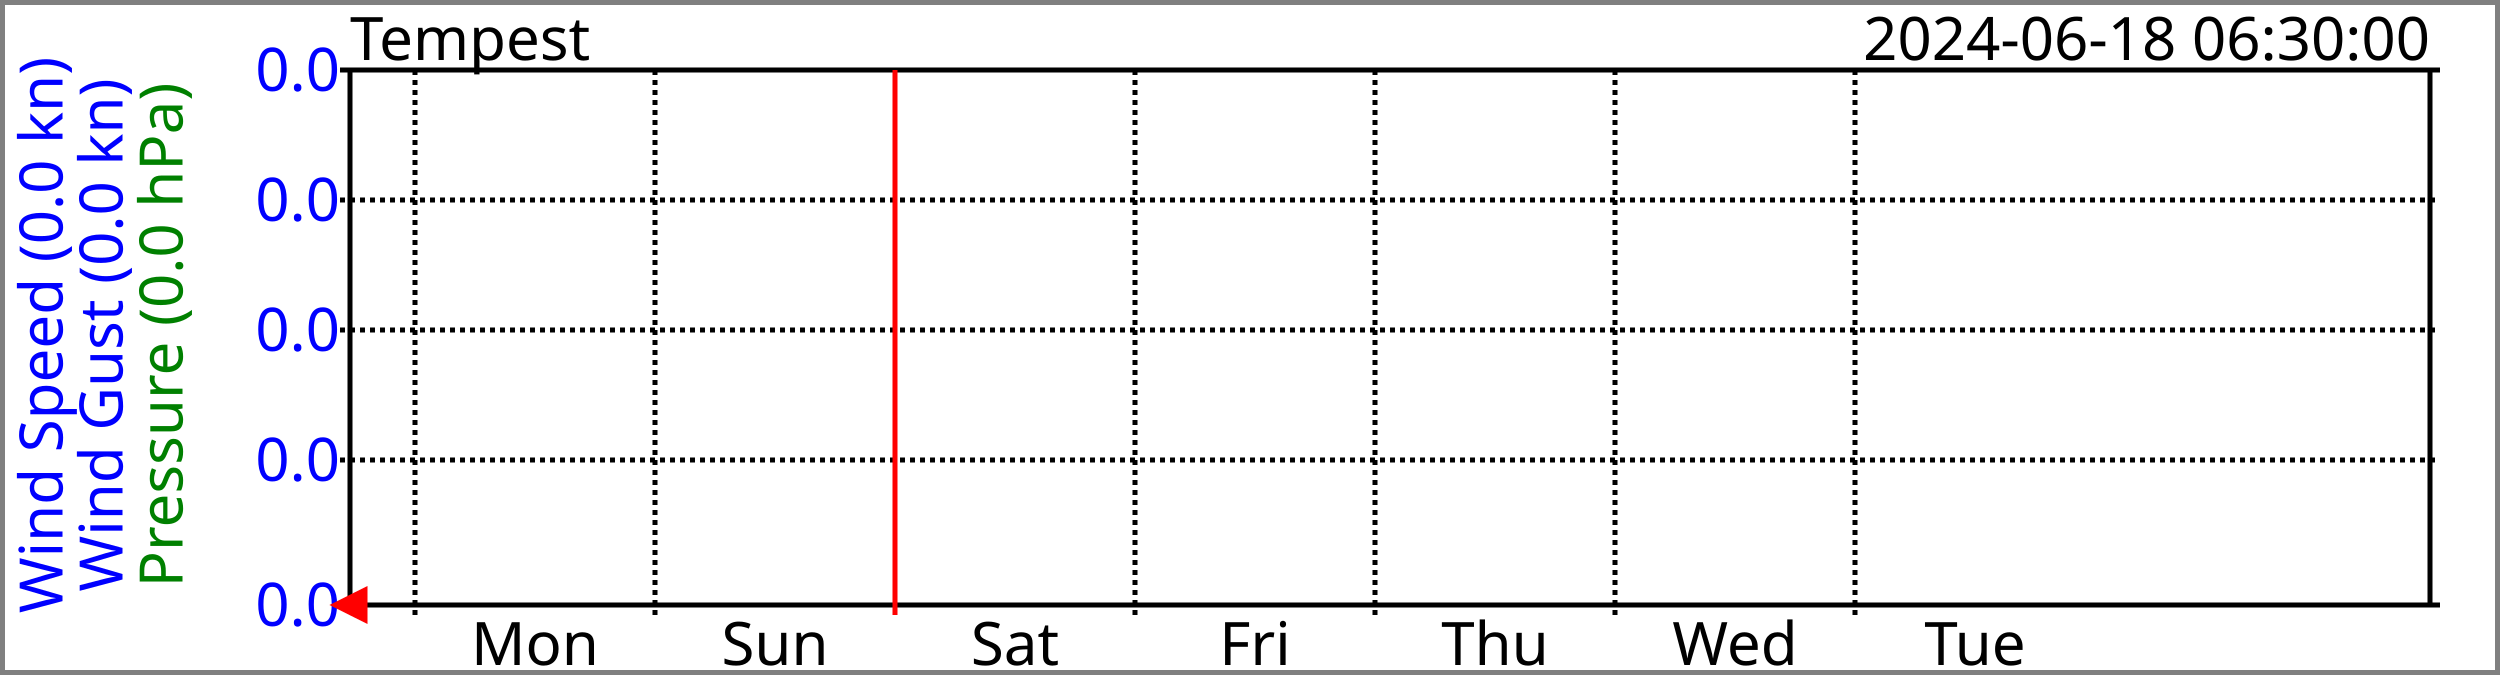
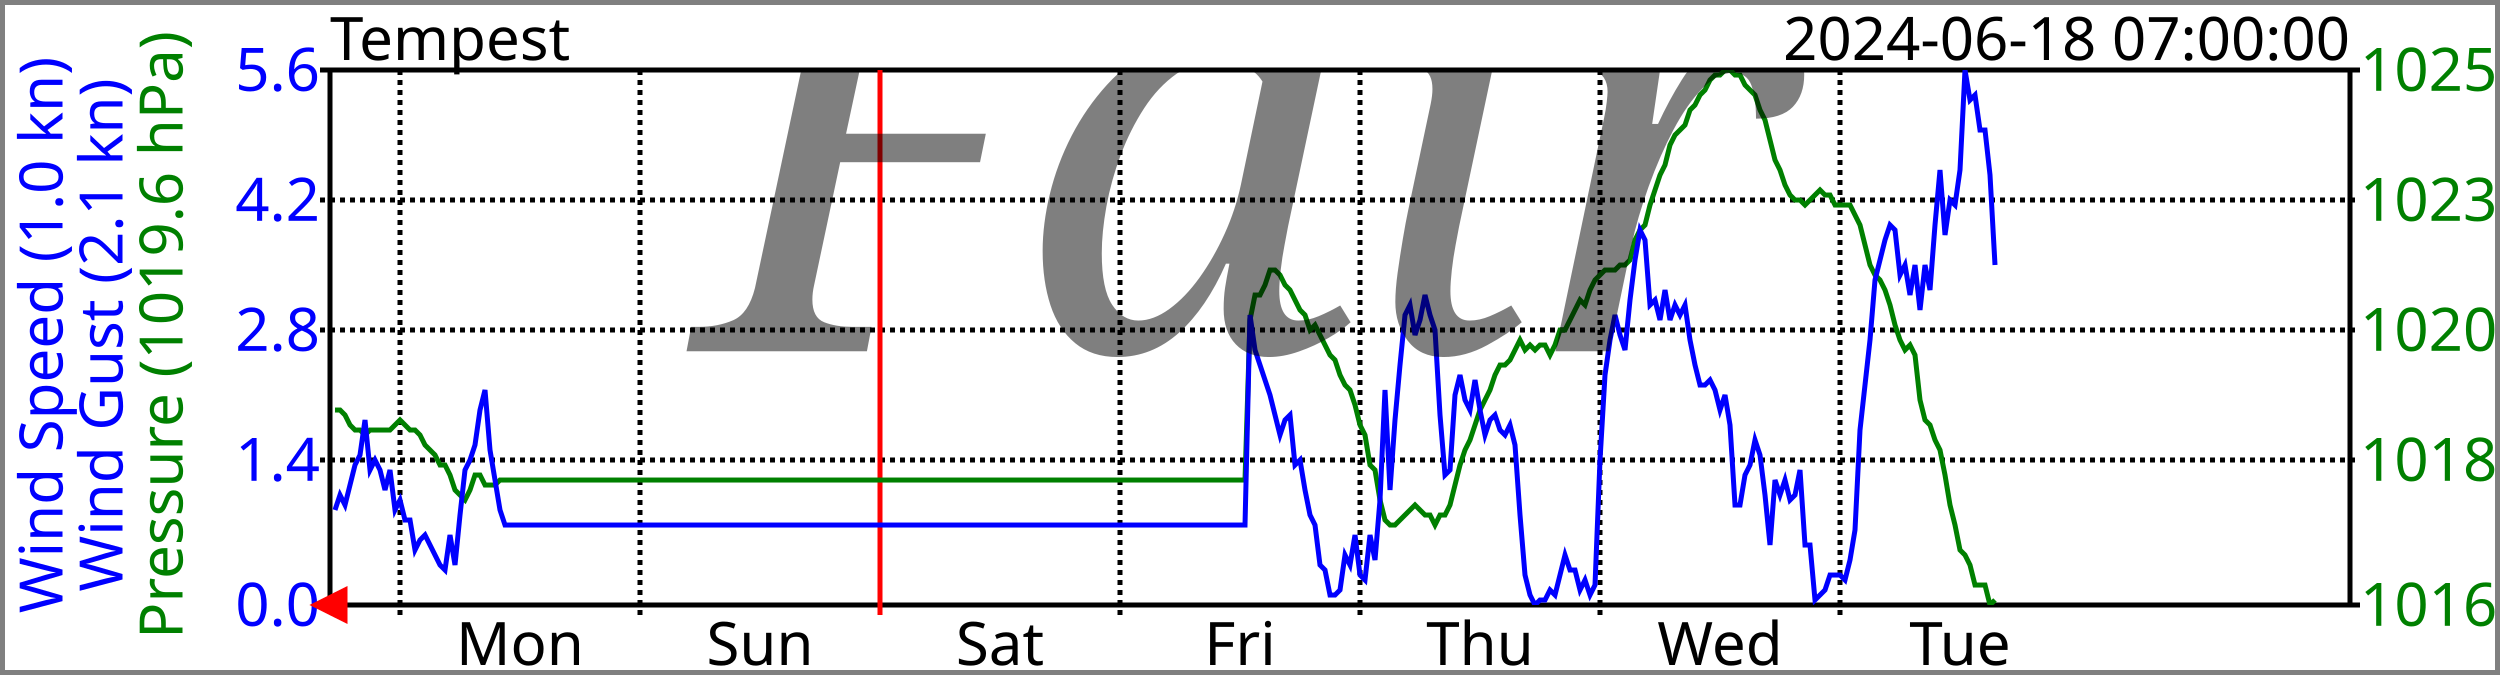
<svg xmlns="http://www.w3.org/2000/svg" width="500" height="135">
  <clipPath id="GraphRegion">
-     <polygon points="70,14 486,14 486,121 70,121" />
+     <polygon points="66,14 470,14 470,121 66,121" />
  </clipPath>
  <style>
		text { font-family: sans-serif; font-size: 12px; fill: black; }
		line { stroke: black; }
		polygon { fill-opacity: 0.5; }
- 		.barometer-label { font-family: Georgia, serif; font-style: italic; font-size: 2147483647px; opacity: 0.5; clip-path: url(#GraphRegion); text-anchor: middle; dominant-baseline: middle; }
+ 		.barometer-label { font-family: Georgia, serif; font-style: italic; font-size: 116px; opacity: 0.5; clip-path: url(#GraphRegion); text-anchor: middle; dominant-baseline: middle; }
	</style>
  <rect style="fill-opacity:0;stroke:grey;stroke-width:2" width="500" height="135" />
-   <text x="70" y="12">Tempest</text>
-   <text style="text-anchor:end" x="486" y="12">2024-06-18 06:30:00</text>
-   <text style="fill:blue;text-anchor:middle" x="12" y="50%" transform="rotate(270 12,67)">Wind Speed (0.0 kn)</text>
-   <text style="fill:blue;text-anchor:middle" x="24" y="50%" transform="rotate(270 24,67)">Wind Gust (0.0 kn)</text>
-   <text style="fill:green;text-anchor:middle" x="36" y="50%" transform="rotate(270 36,67)">Pressure (0.0 hPa)</text>
-   <line x1="68" y1="14" x2="488" y2="14" />
-   <text style="fill:blue;text-anchor:end;dominant-baseline:middle" x="68" y="14">0.0</text>
-   <line style="stroke-dasharray:1" x1="68" y1="40" x2="488" y2="40" />
-   <text style="fill:blue;text-anchor:end;dominant-baseline:middle" x="68" y="40">0.0</text>
-   <line style="stroke-dasharray:1" x1="68" y1="66" x2="488" y2="66" />
-   <text style="fill:blue;text-anchor:end;dominant-baseline:middle" x="68" y="66">0.0</text>
-   <line style="stroke-dasharray:1" x1="68" y1="92" x2="488" y2="92" />
-   <text style="fill:blue;text-anchor:end;dominant-baseline:middle" x="68" y="92">0.0</text>
-   <line x1="68" y1="121" x2="488" y2="121" />
-   <text style="fill:blue;text-anchor:end;dominant-baseline:middle" x="68" y="121">0.0</text>
-   <line x1="70" y1="14" x2="70" y2="121" />
-   <line style="stroke-dasharray:1" x1="83" y1="14" x2="83" y2="123" />
-   <text style="text-anchor:middle" x="107" y="133">Mon</text>
-   <line style="stroke-dasharray:1" x1="131" y1="14" x2="131" y2="123" />
-   <text style="text-anchor:middle" x="155" y="133">Sun</text>
-   <line style="stroke:red" x1="179" y1="14" x2="179" y2="123" />
-   <text style="text-anchor:middle" x="203" y="133">Sat</text>
-   <line style="stroke-dasharray:1" x1="227" y1="14" x2="227" y2="123" />
-   <text style="text-anchor:middle" x="251" y="133">Fri</text>
-   <line style="stroke-dasharray:1" x1="275" y1="14" x2="275" y2="123" />
-   <text style="text-anchor:middle" x="299" y="133">Thu</text>
-   <line style="stroke-dasharray:1" x1="323" y1="14" x2="323" y2="123" />
-   <text style="text-anchor:middle" x="347" y="133">Wed</text>
-   <line style="stroke-dasharray:1" x1="371" y1="14" x2="371" y2="123" />
-   <text style="text-anchor:middle" x="395" y="133">Tue</text>
-   <line x1="486" y1="14" x2="486" y2="121" />
-   <polygon style="fill:red;stroke:red;fill-opacity:1;" points="67,121 73,118 73,124" />
-   <polyline style="fill:none;stroke:blue;clip-path:url(#GraphRegion)" points="71,0 72,0 73,0 74,0 75,0 76,0 77,0 78,0 79,0 80,0 81,0 82,0 83,0 84,0 85,0 86,2147483647 87,2147483647 88,2147483647 89,2147483647 90,2147483647 91,2147483647 92,2147483647 93,2147483647 94,2147483647 95,2147483647 96,2147483647 97,2147483647 98,2147483647 99,2147483647 100,2147483647 101,2147483647 102,2147483647 103,2147483647 104,2147483647 105,2147483647 106,2147483647 107,2147483647 108,2147483647 109,2147483647 110,2147483647 111,2147483647 112,2147483647 113,2147483647 114,2147483647 115,2147483647 116,2147483647 117,2147483647 118,2147483647 119,2147483647 120,2147483647 121,2147483647 122,2147483647 123,2147483647 124,2147483647 125,2147483647 126,2147483647 127,2147483647 128,2147483647 129,2147483647 130,2147483647 131,2147483647 132,2147483647 133,2147483647 134,2147483647 135,2147483647 136,2147483647 137,2147483647 138,2147483647 139,2147483647 140,2147483647 141,2147483647 142,2147483647 143,2147483647 144,2147483647 145,2147483647 146,2147483647 147,2147483647 148,2147483647 149,2147483647 150,2147483647 151,2147483647 152,2147483647 153,2147483647 154,2147483647 155,2147483647 156,2147483647 157,2147483647 158,2147483647 159,2147483647 160,2147483647 161,2147483647 162,2147483647 163,2147483647 164,2147483647 165,2147483647 166,2147483647 167,2147483647 168,2147483647 169,2147483647 170,2147483647 171,2147483647 172,2147483647 173,2147483647 174,2147483647 175,2147483647 176,2147483647 177,2147483647 178,2147483647 179,2147483647 180,2147483647 181,2147483647 182,2147483647 183,2147483647 184,2147483647 185,2147483647 186,2147483647 187,2147483647 188,2147483647 189,2147483647 190,2147483647 191,2147483647 192,2147483647 193,2147483647 194,2147483647 195,2147483647 196,2147483647 197,2147483647 198,2147483647 199,2147483647 200,2147483647 201,2147483647 202,2147483647 203,2147483647 204,2147483647 205,2147483647 206,2147483647 207,2147483647 208,2147483647 209,2147483647 210,2147483647 211,2147483647 212,2147483647 213,2147483647 214,2147483647 215,2147483647 216,2147483647 217,2147483647 218,2147483647 219,2147483647 220,2147483647 221,2147483647 222,2147483647 223,2147483647 224,2147483647 225,2147483647 226,2147483647 227,2147483647 228,2147483647 229,2147483647 230,2147483647 231,2147483647 232,2147483647 233,2147483647 234,2147483647 235,2147483647 236,2147483647 237,2147483647 238,2147483647 239,2147483647 240,2147483647 241,2147483647 242,2147483647 243,2147483647 244,2147483647 245,2147483647 246,2147483647 247,2147483647 248,2147483647 249,2147483647 250,2147483647 251,2147483647 252,2147483647 253,2147483647 254,2147483647 255,2147483647 256,2147483647 257,2147483647 258,2147483647 259,2147483647 260,2147483647 261,2147483647 262,2147483647 263,2147483647 264,2147483647 265,2147483647 266,2147483647 267,2147483647 268,2147483647 269,2147483647 270,2147483647 271,2147483647 272,2147483647 273,2147483647 274,2147483647 275,2147483647 276,2147483647 277,2147483647 278,2147483647 279,2147483647 280,2147483647 281,2147483647 282,2147483647 283,2147483647 284,2147483647 285,2147483647 286,2147483647 287,2147483647 288,2147483647 289,2147483647 290,2147483647 291,2147483647 292,2147483647 293,2147483647 294,2147483647 295,2147483647 296,2147483647 297,2147483647 298,2147483647 299,2147483647 300,2147483647 301,2147483647 302,2147483647 303,2147483647 304,2147483647 305,2147483647 306,2147483647 307,2147483647 308,2147483647 309,2147483647 310,2147483647 311,2147483647 312,2147483647 313,2147483647 314,2147483647 315,2147483647 316,2147483647 317,2147483647 318,2147483647 319,2147483647 320,2147483647 321,2147483647 322,2147483647 323,2147483647 324,2147483647 325,2147483647 326,2147483647 327,2147483647 328,2147483647 329,2147483647 330,2147483647 331,2147483647 332,2147483647 333,2147483647 334,2147483647 335,2147483647 336,2147483647 337,2147483647 338,2147483647 339,2147483647 340,2147483647 341,2147483647 342,2147483647 343,2147483647 344,2147483647 345,2147483647 346,2147483647 347,2147483647 348,2147483647 349,2147483647 350,2147483647 351,2147483647 352,2147483647 353,2147483647 354,2147483647 355,2147483647 356,2147483647 357,2147483647 358,2147483647 359,2147483647 360,2147483647 361,2147483647 362,2147483647 363,2147483647 364,2147483647 365,2147483647 366,2147483647 367,2147483647 368,2147483647 369,2147483647 370,2147483647 371,2147483647 372,2147483647 373,2147483647 374,2147483647 375,2147483647 376,2147483647 377,2147483647 378,2147483647 379,2147483647 380,2147483647 381,2147483647 382,2147483647 383,2147483647 384,2147483647 385,2147483647 386,2147483647 387,2147483647 388,2147483647 389,2147483647 390,2147483647 391,2147483647 392,2147483647 393,2147483647 394,2147483647 395,2147483647 396,2147483647 397,2147483647 398,2147483647 399,2147483647 400,2147483647 401,2147483647 402,2147483647 " />
+   <text x="66" y="12">Tempest</text>
+   <text style="text-anchor:end" x="470" y="12">2024-06-18 07:00:00</text>
+   <text style="fill:blue;text-anchor:middle" x="12" y="50%" transform="rotate(270 12,67)">Wind Speed (1.0 kn)</text>
+   <text style="fill:blue;text-anchor:middle" x="24" y="50%" transform="rotate(270 24,67)">Wind Gust (2.1 kn)</text>
+   <text style="fill:green;text-anchor:middle" x="36" y="50%" transform="rotate(270 36,67)">Pressure (1019.6 hPa)</text>
+   <line x1="64" y1="14" x2="472" y2="14" />
+   <text style="fill:blue;text-anchor:end;dominant-baseline:middle" x="64" y="14">5.6</text>
+   <text style="fill:green;dominant-baseline:middle" x="472" y="14">1025.4</text>
+   <line style="stroke-dasharray:1" x1="64" y1="40" x2="472" y2="40" />
+   <text style="fill:blue;text-anchor:end;dominant-baseline:middle" x="64" y="40">4.2</text>
+   <text style="fill:green;dominant-baseline:middle" x="472" y="40">1023.1</text>
+   <line style="stroke-dasharray:1" x1="64" y1="66" x2="472" y2="66" />
+   <text style="fill:blue;text-anchor:end;dominant-baseline:middle" x="64" y="66">2.8</text>
+   <text style="fill:green;dominant-baseline:middle" x="472" y="66">1020.8</text>
+   <line style="stroke-dasharray:1" x1="64" y1="92" x2="472" y2="92" />
+   <text style="fill:blue;text-anchor:end;dominant-baseline:middle" x="64" y="92">1.4</text>
+   <text style="fill:green;dominant-baseline:middle" x="472" y="92">1018.5</text>
+   <line x1="64" y1="121" x2="472" y2="121" />
+   <text style="fill:blue;text-anchor:end;dominant-baseline:middle" x="64" y="121">0.0</text>
+   <text style="fill:green;dominant-baseline:middle" x="472" y="121">1016.2</text>
+   <line x1="66" y1="14" x2="66" y2="121" />
+   <line style="stroke-dasharray:1" x1="80" y1="14" x2="80" y2="123" />
+   <text style="text-anchor:middle" x="104" y="133">Mon</text>
+   <line style="stroke-dasharray:1" x1="128" y1="14" x2="128" y2="123" />
+   <text style="text-anchor:middle" x="152" y="133">Sun</text>
+   <line style="stroke:red" x1="176" y1="14" x2="176" y2="123" />
+   <text style="text-anchor:middle" x="200" y="133">Sat</text>
+   <line style="stroke-dasharray:1" x1="224" y1="14" x2="224" y2="123" />
+   <text style="text-anchor:middle" x="248" y="133">Fri</text>
+   <line style="stroke-dasharray:1" x1="272" y1="14" x2="272" y2="123" />
+   <text style="text-anchor:middle" x="296" y="133">Thu</text>
+   <line style="stroke-dasharray:1" x1="320" y1="14" x2="320" y2="123" />
+   <text style="text-anchor:middle" x="344" y="133">Wed</text>
+   <line style="stroke-dasharray:1" x1="368" y1="14" x2="368" y2="123" />
+   <text style="text-anchor:middle" x="392" y="133">Tue</text>
+   <line x1="470" y1="14" x2="470" y2="121" />
+   <polygon style="fill:red;stroke:red;fill-opacity:1;" points="63,121 69,118 69,124" />
+   <polyline style="fill:none;stroke:green;clip-path:url(#GraphRegion)" points="67,82 68,82 69,83 70,85 71,86 72,86 73,87 74,86 75,86 76,86 77,86 78,86 79,85 80,84 81,85 82,86 83,86 84,87 85,89 86,90 87,91 88,93 89,93 90,95 91,98 92,99 93,100 94,98 95,95 96,95 97,97 98,97 99,97 100,96 101,96 102,96 103,96 104,96 105,96 106,96 107,96 108,96 109,96 110,96 111,96 112,96 113,96 114,96 115,96 116,96 117,96 118,96 119,96 120,96 121,96 122,96 123,96 124,96 125,96 126,96 127,96 128,96 129,96 130,96 131,96 132,96 133,96 134,96 135,96 136,96 137,96 138,96 139,96 140,96 141,96 142,96 143,96 144,96 145,96 146,96 147,96 148,96 149,96 150,96 151,96 152,96 153,96 154,96 155,96 156,96 157,96 158,96 159,96 160,96 161,96 162,96 163,96 164,96 165,96 166,96 167,96 168,96 169,96 170,96 171,96 172,96 173,96 174,96 175,96 176,96 177,96 178,96 179,96 180,96 181,96 182,96 183,96 184,96 185,96 186,96 187,96 188,96 189,96 190,96 191,96 192,96 193,96 194,96 195,96 196,96 197,96 198,96 199,96 200,96 201,96 202,96 203,96 204,96 205,96 206,96 207,96 208,96 209,96 210,96 211,96 212,96 213,96 214,96 215,96 216,96 217,96 218,96 219,96 220,96 221,96 222,96 223,96 224,96 225,96 226,96 227,96 228,96 229,96 230,96 231,96 232,96 233,96 234,96 235,96 236,96 237,96 238,96 239,96 240,96 241,96 242,96 243,96 244,96 245,96 246,96 247,96 248,96 249,96 250,64 251,59 252,59 253,57 254,54 255,54 256,55 257,57 258,58 259,60 260,62 261,63 262,66 263,65 264,67 265,69 266,71 267,72 268,75 269,77 270,78 271,81 272,85 273,87 274,93 275,94 276,100 277,104 278,105 279,105 280,104 281,103 282,102 283,101 284,102 285,103 286,103 287,105 288,103 289,103 290,101 291,97 292,93 293,90 294,88 295,85 296,82 297,80 298,78 299,75 300,73 301,73 302,72 303,70 304,68 305,70 306,69 307,70 308,69 309,69 310,71 311,69 312,66 313,66 314,64 315,62 316,60 317,61 318,58 319,56 320,55 321,54 322,54 323,54 324,53 325,53 326,52 327,48 328,46 329,45 330,41 331,38 332,35 333,33 334,29 335,27 336,26 337,25 338,22 339,21 340,19 341,18 342,16 343,15 344,15 345,14 346,14 347,15 348,15 349,17 350,18 351,19 352,22 353,24 354,28 355,32 356,34 357,37 358,39 359,40 360,40 361,41 362,40 363,39 364,38 365,39 366,39 367,41 368,41 369,41 370,41 371,43 372,45 373,49 374,53 375,55 376,56 377,58 378,61 379,65 380,68 381,70 382,69 383,71 384,80 385,84 386,85 387,88 388,90 389,95 390,101 391,105 392,110 393,111 394,113 395,117 396,117 397,117 398,121 399,120 " />
+   <polyline style="fill:none;stroke:blue;clip-path:url(#GraphRegion)" points="67,102 68,99 69,101 70,97 71,93 72,91 73,84 74,94 75,92 76,94 77,98 78,94 79,102 80,100 81,104 82,104 83,110 84,108 85,107 86,109 87,111 88,113 89,114 90,107 91,113 92,103 93,94 94,92 95,89 96,82 97,78 98,90 99,96 100,102 101,105 102,105 103,105 104,105 105,105 106,105 107,105 108,105 109,105 110,105 111,105 112,105 113,105 114,105 115,105 116,105 117,105 118,105 119,105 120,105 121,105 122,105 123,105 124,105 125,105 126,105 127,105 128,105 129,105 130,105 131,105 132,105 133,105 134,105 135,105 136,105 137,105 138,105 139,105 140,105 141,105 142,105 143,105 144,105 145,105 146,105 147,105 148,105 149,105 150,105 151,105 152,105 153,105 154,105 155,105 156,105 157,105 158,105 159,105 160,105 161,105 162,105 163,105 164,105 165,105 166,105 167,105 168,105 169,105 170,105 171,105 172,105 173,105 174,105 175,105 176,105 177,105 178,105 179,105 180,105 181,105 182,105 183,105 184,105 185,105 186,105 187,105 188,105 189,105 190,105 191,105 192,105 193,105 194,105 195,105 196,105 197,105 198,105 199,105 200,105 201,105 202,105 203,105 204,105 205,105 206,105 207,105 208,105 209,105 210,105 211,105 212,105 213,105 214,105 215,105 216,105 217,105 218,105 219,105 220,105 221,105 222,105 223,105 224,105 225,105 226,105 227,105 228,105 229,105 230,105 231,105 232,105 233,105 234,105 235,105 236,105 237,105 238,105 239,105 240,105 241,105 242,105 243,105 244,105 245,105 246,105 247,105 248,105 249,105 250,63 251,70 252,73 253,76 254,79 255,83 256,87 257,84 258,83 259,93 260,92 261,98 262,103 263,105 264,113 265,114 266,119 267,119 268,118 269,111 270,113 271,107 272,115 273,116 274,107 275,112 276,100 277,78 278,98 279,84 280,73 281,63 282,61 283,67 284,64 285,59 286,63 287,66 288,83 289,95 290,94 291,79 292,75 293,80 294,82 295,76 296,82 297,87 298,84 299,83 300,86 301,87 302,85 303,89 304,103 305,115 306,119 307,121 308,120 309,120 310,118 311,119 312,115 313,111 314,114 315,114 316,118 317,116 318,119 319,117 320,92 321,75 322,68 323,63 324,67 325,70 326,60 327,52 328,46 329,48 330,61 331,60 332,64 333,58 334,64 335,61 336,63 337,61 338,68 339,73 340,77 341,77 342,76 343,78 344,82 345,79 346,85 347,101 348,101 349,95 350,93 351,88 352,91 353,99 354,109 355,96 356,99 357,96 358,100 359,99 360,94 361,109 362,109 363,120 364,119 365,118 366,115 367,115 368,115 369,116 370,112 371,106 372,86 373,77 374,68 375,56 376,52 377,48 378,45 379,46 380,55 381,53 382,59 383,53 384,62 385,53 386,58 387,45 388,34 389,47 390,40 391,41 392,34 393,14 394,20 395,19 396,26 397,26 398,35 399,53 " />
+   <text class="barometer-label" x="50%" y="614">Rain</text>
+   <text class="barometer-label" x="50%" y="322">Change</text>
+   <text class="barometer-label" x="50%" y="30">Fair</text>
</svg>
